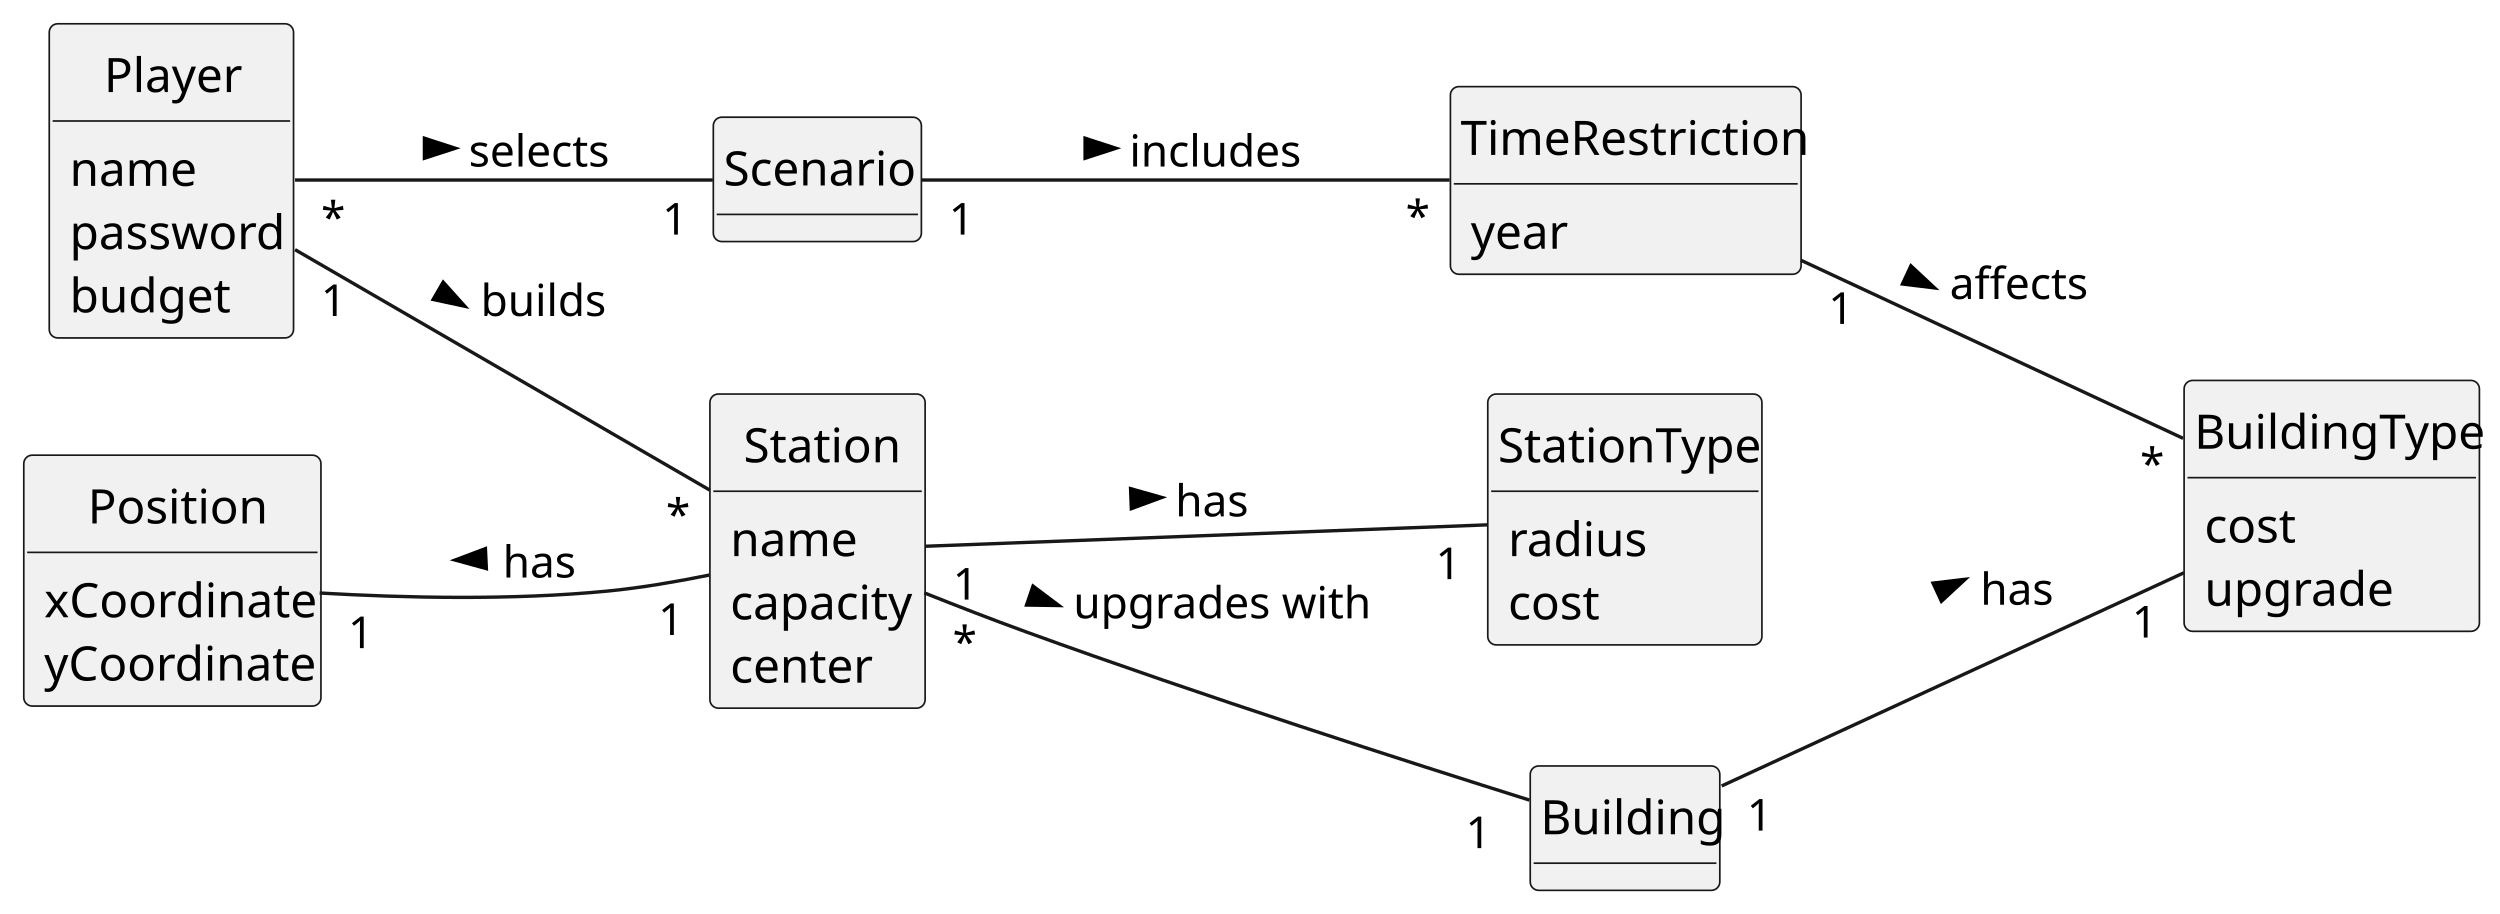
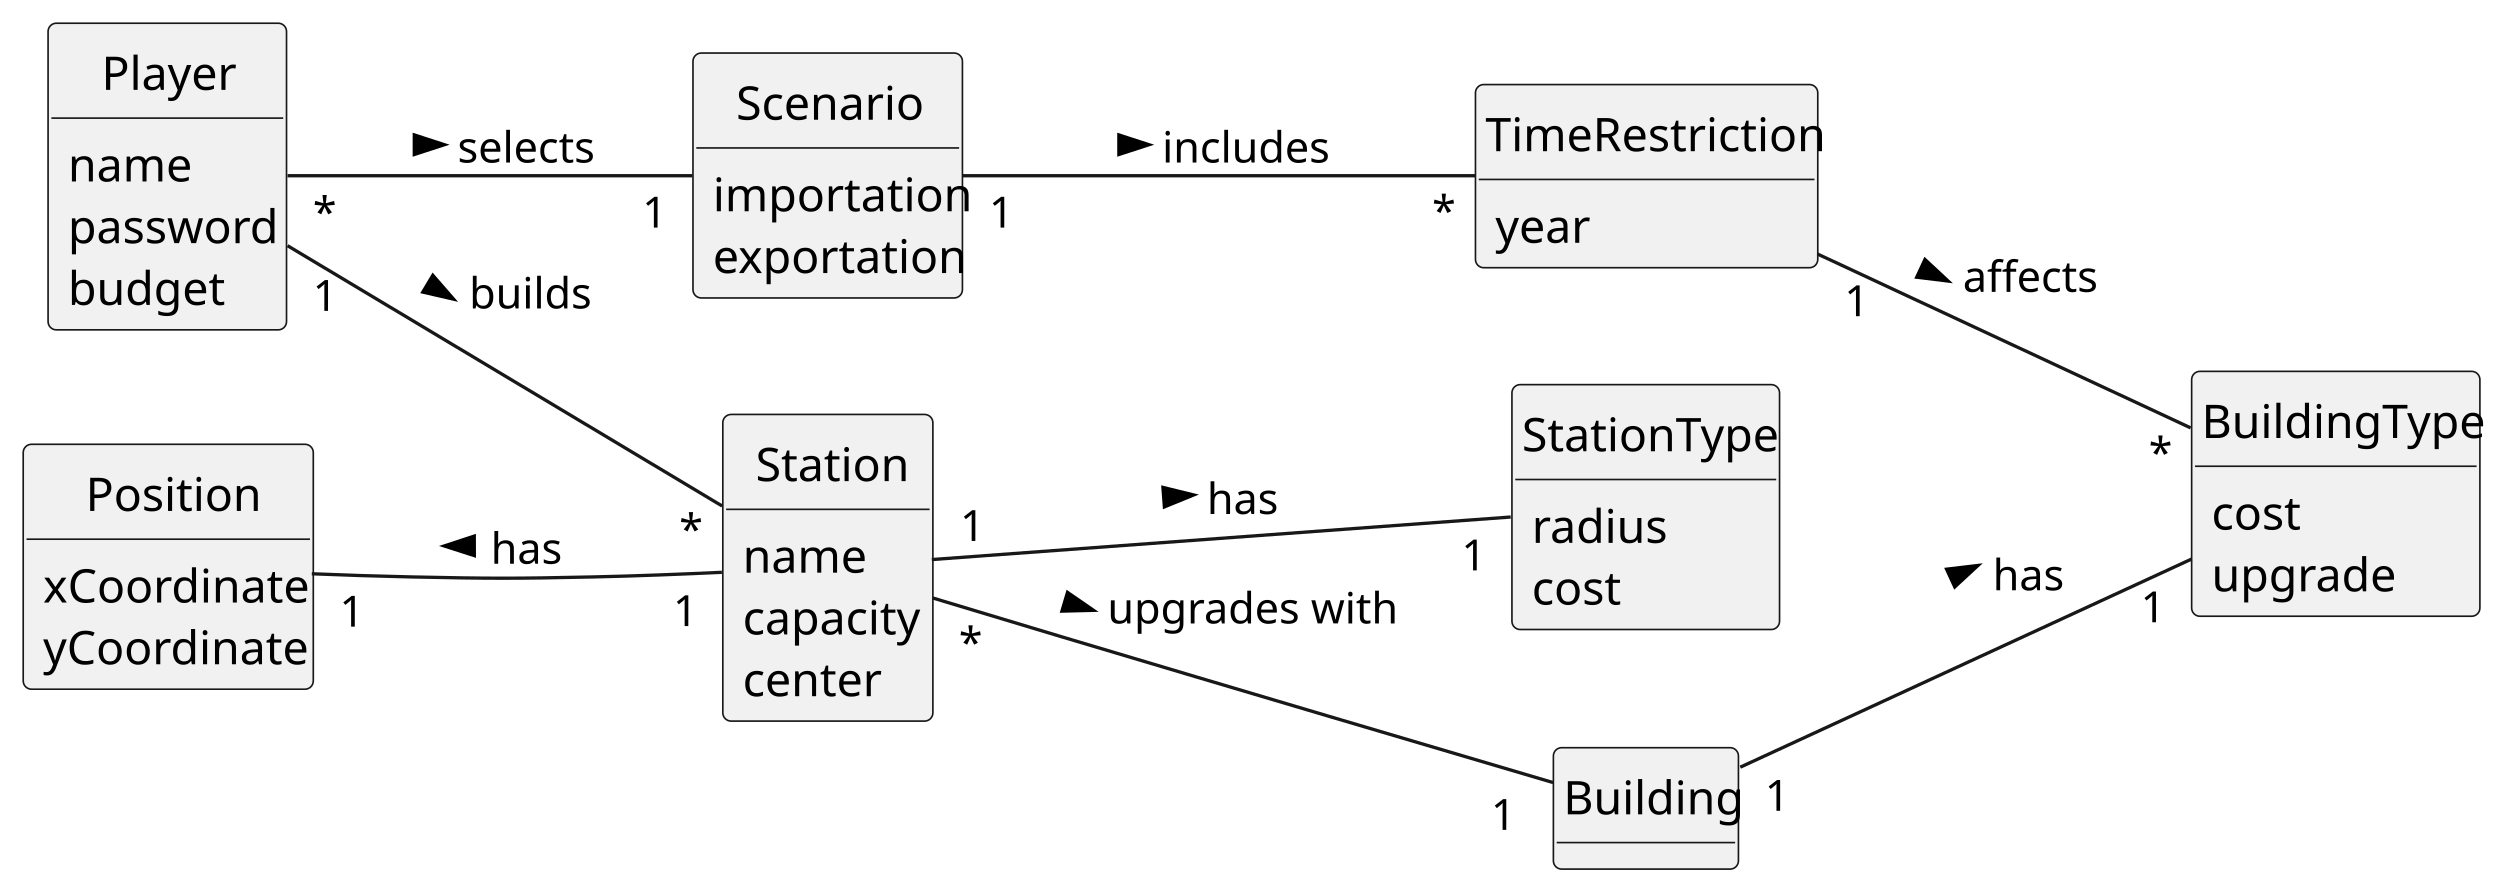
- <svg xmlns="http://www.w3.org/2000/svg" contentStyleType="text/css" height="269px" preserveAspectRatio="none" style="width:736px;height:269px;background:#FFFFFF;" version="1.1" viewBox="0 0 736 269" width="736px" zoomAndPan="magnify">
+ <svg xmlns="http://www.w3.org/2000/svg" contentStyleType="text/css" height="269px" preserveAspectRatio="none" style="width:754px;height:269px;background:#FFFFFF;" version="1.1" viewBox="0 0 754 269" width="754px" zoomAndPan="magnify">
  <defs />
  <g>
    <g id="elem_Player">
      <rect codeLine="12" fill="#F1F1F1" height="92.484" id="Player" rx="2.5" ry="2.5" style="stroke:#181818;stroke-width:0.5;" width="71.917" x="14.5" y="7" />
      <text fill="#000000" font-family="sans-serif" font-size="14" lengthAdjust="spacing" textLength="39.683" x="30.617" y="27.107">Player</text>
      <line style="stroke:#181818;stroke-width:0.5;" x1="15.5" x2="85.417" y1="35.621" y2="35.621" />
      <text fill="#000000" font-family="sans-serif" font-size="14" lengthAdjust="spacing" textLength="35.02" x="20.5" y="54.728">name</text>
      <text fill="#000000" font-family="sans-serif" font-size="14" lengthAdjust="spacing" textLength="59.917" x="20.5" y="73.35">password</text>
      <text fill="#000000" font-family="sans-serif" font-size="14" lengthAdjust="spacing" textLength="42.82" x="20.5" y="91.971">budget</text>
    </g>
    <g id="elem_Station">
-       <rect codeLine="18" fill="#F1F1F1" height="92.484" id="Station" rx="2.5" ry="2.5" style="stroke:#181818;stroke-width:0.5;" width="63.358" x="209" y="116" />
-       <text fill="#000000" font-family="sans-serif" font-size="14" lengthAdjust="spacing" textLength="43.586" x="218.886" y="136.107">Station</text>
-       <line style="stroke:#181818;stroke-width:0.5;" x1="210" x2="271.358" y1="144.621" y2="144.621" />
-       <text fill="#000000" font-family="sans-serif" font-size="14" lengthAdjust="spacing" textLength="35.02" x="215" y="163.728">name</text>
-       <text fill="#000000" font-family="sans-serif" font-size="14" lengthAdjust="spacing" textLength="51.358" x="215" y="182.35">capacity</text>
-       <text fill="#000000" font-family="sans-serif" font-size="14" lengthAdjust="spacing" textLength="38.91" x="215" y="200.971">center</text>
+       <rect codeLine="18" fill="#F1F1F1" height="92.484" id="Station" rx="2.5" ry="2.5" style="stroke:#181818;stroke-width:0.5;" width="63.358" x="218" y="125" />
+       <text fill="#000000" font-family="sans-serif" font-size="14" lengthAdjust="spacing" textLength="43.586" x="227.886" y="145.107">Station</text>
+       <line style="stroke:#181818;stroke-width:0.5;" x1="219" x2="280.358" y1="153.621" y2="153.621" />
+       <text fill="#000000" font-family="sans-serif" font-size="14" lengthAdjust="spacing" textLength="35.02" x="224" y="172.728">name</text>
+       <text fill="#000000" font-family="sans-serif" font-size="14" lengthAdjust="spacing" textLength="51.358" x="224" y="191.35">capacity</text>
+       <text fill="#000000" font-family="sans-serif" font-size="14" lengthAdjust="spacing" textLength="38.91" x="224" y="209.971">center</text>
    </g>
    <g id="elem_StationType">
-       <rect codeLine="24" fill="#F1F1F1" height="73.863" id="StationType" rx="2.5" ry="2.5" style="stroke:#181818;stroke-width:0.5;" width="80.71" x="438" y="116" />
-       <text fill="#000000" font-family="sans-serif" font-size="14" lengthAdjust="spacing" textLength="74.71" x="441" y="136.107">StationType</text>
-       <line style="stroke:#181818;stroke-width:0.5;" x1="439" x2="517.71" y1="144.621" y2="144.621" />
-       <text fill="#000000" font-family="sans-serif" font-size="14" lengthAdjust="spacing" textLength="38.131" x="444" y="163.728">radius</text>
-       <text fill="#000000" font-family="sans-serif" font-size="14" lengthAdjust="spacing" textLength="25.676" x="444" y="182.35">cost</text>
+       <rect codeLine="24" fill="#F1F1F1" height="73.863" id="StationType" rx="2.5" ry="2.5" style="stroke:#181818;stroke-width:0.5;" width="80.71" x="456" y="116" />
+       <text fill="#000000" font-family="sans-serif" font-size="14" lengthAdjust="spacing" textLength="74.71" x="459" y="136.107">StationType</text>
+       <line style="stroke:#181818;stroke-width:0.5;" x1="457" x2="535.71" y1="144.621" y2="144.621" />
+       <text fill="#000000" font-family="sans-serif" font-size="14" lengthAdjust="spacing" textLength="38.131" x="462" y="163.728">radius</text>
+       <text fill="#000000" font-family="sans-serif" font-size="14" lengthAdjust="spacing" textLength="25.676" x="462" y="182.35">cost</text>
    </g>
    <g id="elem_Building">
-       <rect codeLine="29" fill="#F1F1F1" height="36.621" id="Building" rx="2.5" ry="2.5" style="stroke:#181818;stroke-width:0.5;" width="55.813" x="450.5" y="225.5" />
-       <text fill="#000000" font-family="sans-serif" font-size="14" lengthAdjust="spacing" textLength="49.813" x="453.5" y="245.607">Building</text>
-       <line style="stroke:#181818;stroke-width:0.5;" x1="451.5" x2="505.313" y1="254.121" y2="254.121" />
+       <rect codeLine="29" fill="#F1F1F1" height="36.621" id="Building" rx="2.5" ry="2.5" style="stroke:#181818;stroke-width:0.5;" width="55.813" x="468.5" y="225.5" />
+       <text fill="#000000" font-family="sans-serif" font-size="14" lengthAdjust="spacing" textLength="49.813" x="471.5" y="245.607">Building</text>
+       <line style="stroke:#181818;stroke-width:0.5;" x1="469.5" x2="523.313" y1="254.121" y2="254.121" />
    </g>
    <g id="elem_BuildingType">
-       <rect codeLine="32" fill="#F1F1F1" height="73.863" id="BuildingType" rx="2.5" ry="2.5" style="stroke:#181818;stroke-width:0.5;" width="86.938" x="643" y="112" />
-       <text fill="#000000" font-family="sans-serif" font-size="14" lengthAdjust="spacing" textLength="80.938" x="646" y="132.107">BuildingType</text>
-       <line style="stroke:#181818;stroke-width:0.5;" x1="644" x2="728.938" y1="140.621" y2="140.621" />
-       <text fill="#000000" font-family="sans-serif" font-size="14" lengthAdjust="spacing" textLength="25.676" x="649" y="159.728">cost</text>
-       <text fill="#000000" font-family="sans-serif" font-size="14" lengthAdjust="spacing" textLength="51.379" x="649" y="178.35">upgrade</text>
+       <rect codeLine="32" fill="#F1F1F1" height="73.863" id="BuildingType" rx="2.5" ry="2.5" style="stroke:#181818;stroke-width:0.5;" width="86.938" x="661" y="112" />
+       <text fill="#000000" font-family="sans-serif" font-size="14" lengthAdjust="spacing" textLength="80.938" x="664" y="132.107">BuildingType</text>
+       <line style="stroke:#181818;stroke-width:0.5;" x1="662" x2="746.938" y1="140.621" y2="140.621" />
+       <text fill="#000000" font-family="sans-serif" font-size="14" lengthAdjust="spacing" textLength="25.676" x="667" y="159.728">cost</text>
+       <text fill="#000000" font-family="sans-serif" font-size="14" lengthAdjust="spacing" textLength="51.379" x="667" y="178.35">upgrade</text>
    </g>
    <g id="elem_Scenario">
-       <rect codeLine="37" fill="#F1F1F1" height="36.621" id="Scenario" rx="2.5" ry="2.5" style="stroke:#181818;stroke-width:0.5;" width="61.255" x="210" y="34.5" />
-       <text fill="#000000" font-family="sans-serif" font-size="14" lengthAdjust="spacing" textLength="55.255" x="213" y="54.607">Scenario</text>
-       <line style="stroke:#181818;stroke-width:0.5;" x1="211" x2="270.255" y1="63.121" y2="63.121" />
+       <rect codeLine="37" fill="#F1F1F1" height="73.863" id="Scenario" rx="2.5" ry="2.5" style="stroke:#181818;stroke-width:0.5;" width="81.269" x="209" y="16" />
+       <text fill="#000000" font-family="sans-serif" font-size="14" lengthAdjust="spacing" textLength="55.255" x="222.007" y="36.107">Scenario</text>
+       <line style="stroke:#181818;stroke-width:0.5;" x1="210" x2="289.269" y1="44.621" y2="44.621" />
+       <text fill="#000000" font-family="sans-serif" font-size="14" lengthAdjust="spacing" textLength="69.255" x="215" y="63.728">importation</text>
+       <text fill="#000000" font-family="sans-serif" font-size="14" lengthAdjust="spacing" textLength="69.269" x="215" y="82.35">exportation</text>
    </g>
    <g id="elem_Position">
-       <rect codeLine="40" fill="#F1F1F1" height="73.863" id="Position" rx="2.5" ry="2.5" style="stroke:#181818;stroke-width:0.5;" width="87.489" x="7" y="134" />
+       <rect codeLine="42" fill="#F1F1F1" height="73.863" id="Position" rx="2.5" ry="2.5" style="stroke:#181818;stroke-width:0.5;" width="87.489" x="7" y="134" />
      <text fill="#000000" font-family="sans-serif" font-size="14" lengthAdjust="spacing" textLength="49.807" x="25.841" y="154.107">Position</text>
      <line style="stroke:#181818;stroke-width:0.5;" x1="8" x2="93.489" y1="162.621" y2="162.621" />
      <text fill="#000000" font-family="sans-serif" font-size="14" lengthAdjust="spacing" textLength="75.489" x="13" y="181.728">xCoordinate</text>
      <text fill="#000000" font-family="sans-serif" font-size="14" lengthAdjust="spacing" textLength="75.489" x="13" y="200.35">yCoordinate</text>
    </g>
    <g id="elem_TimeRestriction">
-       <rect codeLine="45" fill="#F1F1F1" height="55.242" id="TimeRestriction" rx="2.5" ry="2.5" style="stroke:#181818;stroke-width:0.5;" width="103.241" x="427" y="25.5" />
-       <text fill="#000000" font-family="sans-serif" font-size="14" lengthAdjust="spacing" textLength="97.241" x="430" y="45.607">TimeRestriction</text>
-       <line style="stroke:#181818;stroke-width:0.5;" x1="428" x2="529.241" y1="54.121" y2="54.121" />
-       <text fill="#000000" font-family="sans-serif" font-size="14" lengthAdjust="spacing" textLength="27.234" x="433" y="73.228">year</text>
+       <rect codeLine="47" fill="#F1F1F1" height="55.242" id="TimeRestriction" rx="2.5" ry="2.5" style="stroke:#181818;stroke-width:0.5;" width="103.241" x="445" y="25.5" />
+       <text fill="#000000" font-family="sans-serif" font-size="14" lengthAdjust="spacing" textLength="97.241" x="448" y="45.607">TimeRestriction</text>
+       <line style="stroke:#181818;stroke-width:0.5;" x1="446" x2="547.241" y1="54.121" y2="54.121" />
+       <text fill="#000000" font-family="sans-serif" font-size="14" lengthAdjust="spacing" textLength="27.234" x="451" y="73.228">year</text>
    </g>
    <g id="link_Player_Station">
-       <path codeLine="50" d="M86.86,73.5 C122.07,93.91 175.55,124.92 208.96,144.29 " fill="none" id="Player-Station" style="stroke:#181818;stroke-width:1.0;" />
-       <polygon fill="#000000" points="136.826,90.153,130.475,83.074,127.526,88.159,136.826,90.153" style="stroke:#000000;stroke-width:1.0;" />
+       <path codeLine="52" d="M86.72,74.1 C124.02,96.44 182.3,131.35 217.79,152.61 " fill="none" id="Player-Station" style="stroke:#181818;stroke-width:1.0;" />
+       <polygon fill="#000000" points="136.789,90.215,130.54,83.046,127.52,88.088,136.789,90.215" style="stroke:#000000;stroke-width:1.0;" />
      <text fill="#000000" font-family="sans-serif" font-size="13" lengthAdjust="spacing" textLength="33.966" x="141.5" y="93.028">builds</text>
-       <text fill="#000000" font-family="sans-serif" font-size="13" lengthAdjust="spacing" textLength="7.23" x="94.488" y="93.038">1</text>
-       <text fill="#000000" font-family="sans-serif" font-size="13" lengthAdjust="spacing" textLength="5.059" x="196.054" y="156.166">*</text>
+       <text fill="#000000" font-family="sans-serif" font-size="13" lengthAdjust="spacing" textLength="7.23" x="94.322" y="93.752">1</text>
+       <text fill="#000000" font-family="sans-serif" font-size="13" lengthAdjust="spacing" textLength="5.059" x="204.844" y="164.329">*</text>
    </g>
    <g id="link_Player_Scenario">
-       <path codeLine="51" d="M86.86,53 C122.39,53 176.52,53 209.86,53 " fill="none" id="Player-Scenario" style="stroke:#181818;stroke-width:1.0;" />
+       <path codeLine="53" d="M86.72,53 C121.03,53 173.1,53 208.85,53 " fill="none" id="Player-Scenario" style="stroke:#181818;stroke-width:1.0;" />
      <polygon fill="#000000" points="134,43.645,124.955,40.707,124.955,46.584,134,43.645" style="stroke:#000000;stroke-width:1.0;" />
      <text fill="#000000" font-family="sans-serif" font-size="13" lengthAdjust="spacing" textLength="40.46" x="138" y="49.028">selects</text>
-       <text fill="#000000" font-family="sans-serif" font-size="13" lengthAdjust="spacing" textLength="5.059" x="94.525" y="68.683">*</text>
-       <text fill="#000000" font-family="sans-serif" font-size="13" lengthAdjust="spacing" textLength="7.23" x="194.962" y="69.071">1</text>
+       <text fill="#000000" font-family="sans-serif" font-size="13" lengthAdjust="spacing" textLength="5.059" x="94.357" y="68.683">*</text>
+       <text fill="#000000" font-family="sans-serif" font-size="13" lengthAdjust="spacing" textLength="7.23" x="193.706" y="68.635">1</text>
    </g>
    <g id="link_Station_Building">
-       <path codeLine="52" d="M272.15,174.56 C281.67,178.35 292.23,182.45 302,186 C354.03,204.9 415.63,224.66 450.27,235.55 " fill="none" id="Station-Building" style="stroke:#181818;stroke-width:1.0;" />
-       <polygon fill="#000000" points="311.73,178.265,304.125,172.555,302.221,178.116,311.73,178.265" style="stroke:#000000;stroke-width:1.0;" />
-       <text fill="#000000" font-family="sans-serif" font-size="13" lengthAdjust="spacing" textLength="80.939" x="316" y="182.028">upgrades with</text>
-       <text fill="#000000" font-family="sans-serif" font-size="13" lengthAdjust="spacing" textLength="5.059" x="280.438" y="193.698">*</text>
-       <text fill="#000000" font-family="sans-serif" font-size="13" lengthAdjust="spacing" textLength="7.23" x="431.478" y="249.682">1</text>
+       <path codeLine="54" d="M281.28,180.34 C293.35,183.99 307.32,188.21 320,192 C372.52,207.71 433.94,225.86 468.43,236.03 " fill="none" id="Station-Building" style="stroke:#181818;stroke-width:1.0;" />
+       <polygon fill="#000000" points="329.792,184.072,321.961,178.675,320.285,184.309,329.792,184.072" style="stroke:#000000;stroke-width:1.0;" />
+       <text fill="#000000" font-family="sans-serif" font-size="13" lengthAdjust="spacing" textLength="80.939" x="334" y="188.028">upgrades with</text>
+       <text fill="#000000" font-family="sans-serif" font-size="13" lengthAdjust="spacing" textLength="5.059" x="289.173" y="198.471">*</text>
+       <text fill="#000000" font-family="sans-serif" font-size="13" lengthAdjust="spacing" textLength="7.23" x="449.681" y="250.291">1</text>
    </g>
    <g id="link_Station_StationType">
-       <path codeLine="53" d="M272.35,160.82 C314.83,159.2 391.36,156.28 437.98,154.51 " fill="none" id="Station-StationType" style="stroke:#181818;stroke-width:1.0;" />
-       <polygon fill="#000000" points="341.996,146.455,332.846,143.863,333.07,149.736,341.996,146.455" style="stroke:#000000;stroke-width:1.0;" />
-       <text fill="#000000" font-family="sans-serif" font-size="13" lengthAdjust="spacing" textLength="20.96" x="346" y="152.028">has</text>
-       <text fill="#000000" font-family="sans-serif" font-size="13" lengthAdjust="spacing" textLength="7.23" x="280.51" y="176.519">1</text>
-       <text fill="#000000" font-family="sans-serif" font-size="13" lengthAdjust="spacing" textLength="7.23" x="422.638" y="170.487">1</text>
+       <path codeLine="55" d="M281.03,168.76 C325.16,165.51 406.81,159.52 455.63,155.93 " fill="none" id="Station-StationType" style="stroke:#181818;stroke-width:1.0;" />
+       <polygon fill="#000000" points="359.987,149.279,350.75,147.011,351.181,152.873,359.987,149.279" style="stroke:#000000;stroke-width:1.0;" />
+       <text fill="#000000" font-family="sans-serif" font-size="13" lengthAdjust="spacing" textLength="20.96" x="364" y="155.028">has</text>
+       <text fill="#000000" font-family="sans-serif" font-size="13" lengthAdjust="spacing" textLength="7.23" x="289.553" y="163.147">1</text>
+       <text fill="#000000" font-family="sans-serif" font-size="13" lengthAdjust="spacing" textLength="7.23" x="440.773" y="172.032">1</text>
    </g>
    <g id="link_Building_BuildingType">
-       <path codeLine="54" d="M506.86,231.38 C541.66,215.33 602.14,187.44 642.98,168.61 " fill="none" id="Building-BuildingType" style="stroke:#181818;stroke-width:1.0;" />
-       <polygon fill="#000000" points="578.54,170.552,569.096,171.671,571.557,177.008,578.54,170.552" style="stroke:#000000;stroke-width:1.0;" />
-       <text fill="#000000" font-family="sans-serif" font-size="13" lengthAdjust="spacing" textLength="20.96" x="583" y="178.028">has</text>
-       <text fill="#000000" font-family="sans-serif" font-size="13" lengthAdjust="spacing" textLength="7.23" x="514.276" y="244.533">1</text>
-       <text fill="#000000" font-family="sans-serif" font-size="13" lengthAdjust="spacing" textLength="7.23" x="627.631" y="187.684">1</text>
+       <path codeLine="56" d="M524.86,231.38 C559.66,215.33 620.14,187.44 660.98,168.61 " fill="none" id="Building-BuildingType" style="stroke:#181818;stroke-width:1.0;" />
+       <polygon fill="#000000" points="596.54,170.552,587.096,171.671,589.557,177.008,596.54,170.552" style="stroke:#000000;stroke-width:1.0;" />
+       <text fill="#000000" font-family="sans-serif" font-size="13" lengthAdjust="spacing" textLength="20.96" x="601" y="178.028">has</text>
+       <text fill="#000000" font-family="sans-serif" font-size="13" lengthAdjust="spacing" textLength="7.23" x="532.276" y="244.533">1</text>
+       <text fill="#000000" font-family="sans-serif" font-size="13" lengthAdjust="spacing" textLength="7.23" x="645.631" y="187.684">1</text>
    </g>
    <g id="link_Position_Station">
-       <path codeLine="55" d="M94.1,174.58 C118.92,176.02 150.79,176.77 179,174 C188.8,173.04 199.38,171.22 208.9,169.28 " fill="none" id="Position-Station" style="stroke:#181818;stroke-width:1.0;" />
-       <polygon fill="#000000" points="134.005,164.876,143.176,167.395,142.905,161.523,134.005,164.876" style="stroke:#000000;stroke-width:1.0;" />
+       <path codeLine="57" d="M94.04,173.05 C103.88,173.45 114.3,173.8 124,174 C148.44,174.51 154.56,174.53 179,174 C191.68,173.73 205.65,173.17 217.72,172.61 " fill="none" id="Position-Station" style="stroke:#181818;stroke-width:1.0;" />
+       <polygon fill="#000000" points="134,164.663,143.055,167.57,143.035,161.692,134,164.663" style="stroke:#000000;stroke-width:1.0;" />
      <text fill="#000000" font-family="sans-serif" font-size="13" lengthAdjust="spacing" textLength="20.96" x="148" y="170.028">has</text>
-       <text fill="#000000" font-family="sans-serif" font-size="13" lengthAdjust="spacing" textLength="7.23" x="102.467" y="190.798">1</text>
-       <text fill="#000000" font-family="sans-serif" font-size="13" lengthAdjust="spacing" textLength="7.23" x="193.768" y="186.935">1</text>
+       <text fill="#000000" font-family="sans-serif" font-size="13" lengthAdjust="spacing" textLength="7.23" x="102.396" y="188.996">1</text>
+       <text fill="#000000" font-family="sans-serif" font-size="13" lengthAdjust="spacing" textLength="7.23" x="202.988" y="188.829">1</text>
    </g>
    <g id="link_Scenario_TimeRestriction">
-       <path codeLine="56" d="M271.39,53 C310.46,53 379.47,53 426.79,53 " fill="none" id="Scenario-TimeRestriction" style="stroke:#181818;stroke-width:1.0;" />
-       <polygon fill="#000000" points="328.5,43.645,319.455,40.707,319.455,46.584,328.5,43.645" style="stroke:#000000;stroke-width:1.0;" />
-       <text fill="#000000" font-family="sans-serif" font-size="13" lengthAdjust="spacing" textLength="47.696" x="332.5" y="49.028">includes</text>
-       <text fill="#000000" font-family="sans-serif" font-size="13" lengthAdjust="spacing" textLength="7.23" x="279.34" y="69.071">1</text>
-       <text fill="#000000" font-family="sans-serif" font-size="13" lengthAdjust="spacing" textLength="5.059" x="413.815" y="68.28">*</text>
+       <path codeLine="58" d="M290.14,53 C332.25,53 398.98,53 444.87,53 " fill="none" id="Scenario-TimeRestriction" style="stroke:#181818;stroke-width:1.0;" />
+       <polygon fill="#000000" points="346.5,43.645,337.455,40.707,337.455,46.584,346.5,43.645" style="stroke:#000000;stroke-width:1.0;" />
+       <text fill="#000000" font-family="sans-serif" font-size="13" lengthAdjust="spacing" textLength="47.696" x="350.5" y="49.028">includes</text>
+       <text fill="#000000" font-family="sans-serif" font-size="13" lengthAdjust="spacing" textLength="7.23" x="298.275" y="68.635">1</text>
+       <text fill="#000000" font-family="sans-serif" font-size="13" lengthAdjust="spacing" textLength="5.059" x="431.906" y="68.28">*</text>
    </g>
    <g id="link_TimeRestriction_BuildingType">
-       <path codeLine="57" d="M530.16,76.61 C564.7,92.71 609.95,113.79 642.7,129.05 " fill="none" id="TimeRestriction-BuildingType" style="stroke:#181818;stroke-width:1.0;" />
-       <polygon fill="#000000" points="569.532,84.757,562.575,78.273,560.092,83.601,569.532,84.757" style="stroke:#000000;stroke-width:1.0;" />
-       <text fill="#000000" font-family="sans-serif" font-size="13" lengthAdjust="spacing" textLength="38.295" x="574" y="88.028">affects</text>
-       <text fill="#000000" font-family="sans-serif" font-size="13" lengthAdjust="spacing" textLength="7.23" x="538.261" y="95.358">1</text>
-       <text fill="#000000" font-family="sans-serif" font-size="13" lengthAdjust="spacing" textLength="5.059" x="630.042" y="141.217">*</text>
+       <path codeLine="59" d="M548.16,76.61 C582.7,92.71 627.95,113.79 660.7,129.05 " fill="none" id="TimeRestriction-BuildingType" style="stroke:#181818;stroke-width:1.0;" />
+       <polygon fill="#000000" points="587.532,84.757,580.575,78.273,578.092,83.601,587.532,84.757" style="stroke:#000000;stroke-width:1.0;" />
+       <text fill="#000000" font-family="sans-serif" font-size="13" lengthAdjust="spacing" textLength="38.295" x="592" y="88.028">affects</text>
+       <text fill="#000000" font-family="sans-serif" font-size="13" lengthAdjust="spacing" textLength="7.23" x="556.261" y="95.358">1</text>
+       <text fill="#000000" font-family="sans-serif" font-size="13" lengthAdjust="spacing" textLength="5.059" x="648.042" y="141.217">*</text>
    </g>
  </g>
</svg>
